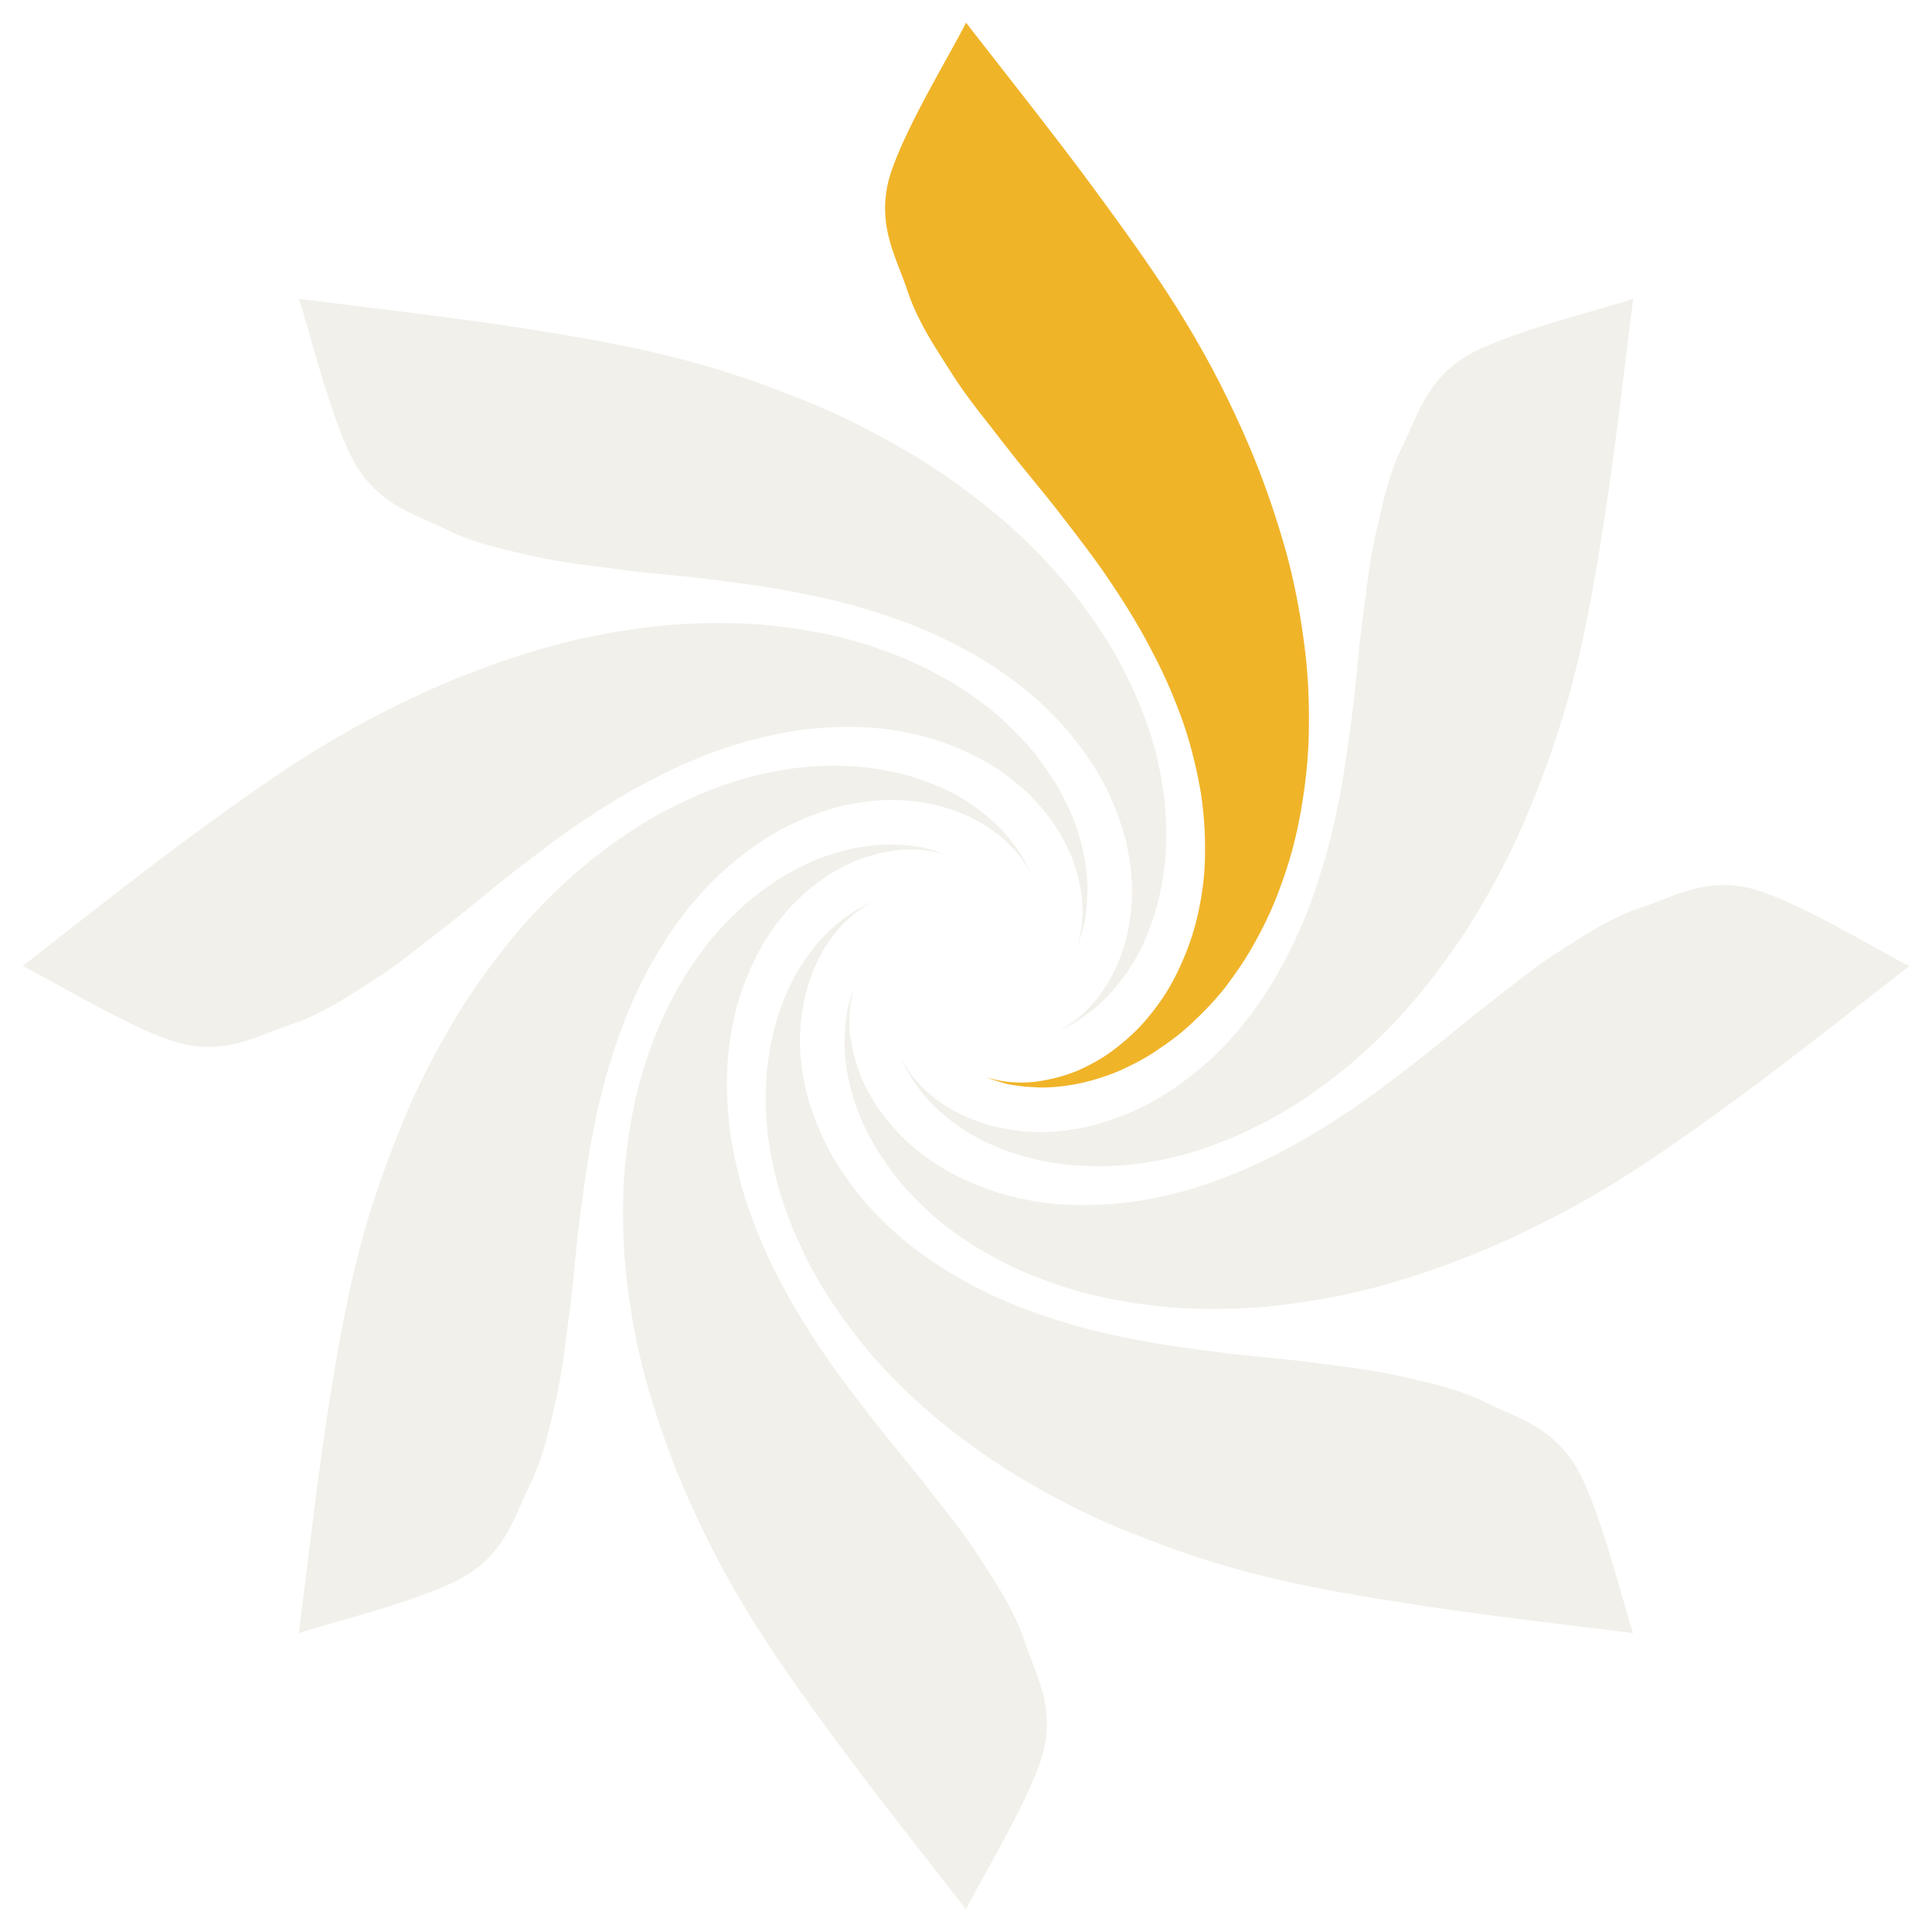
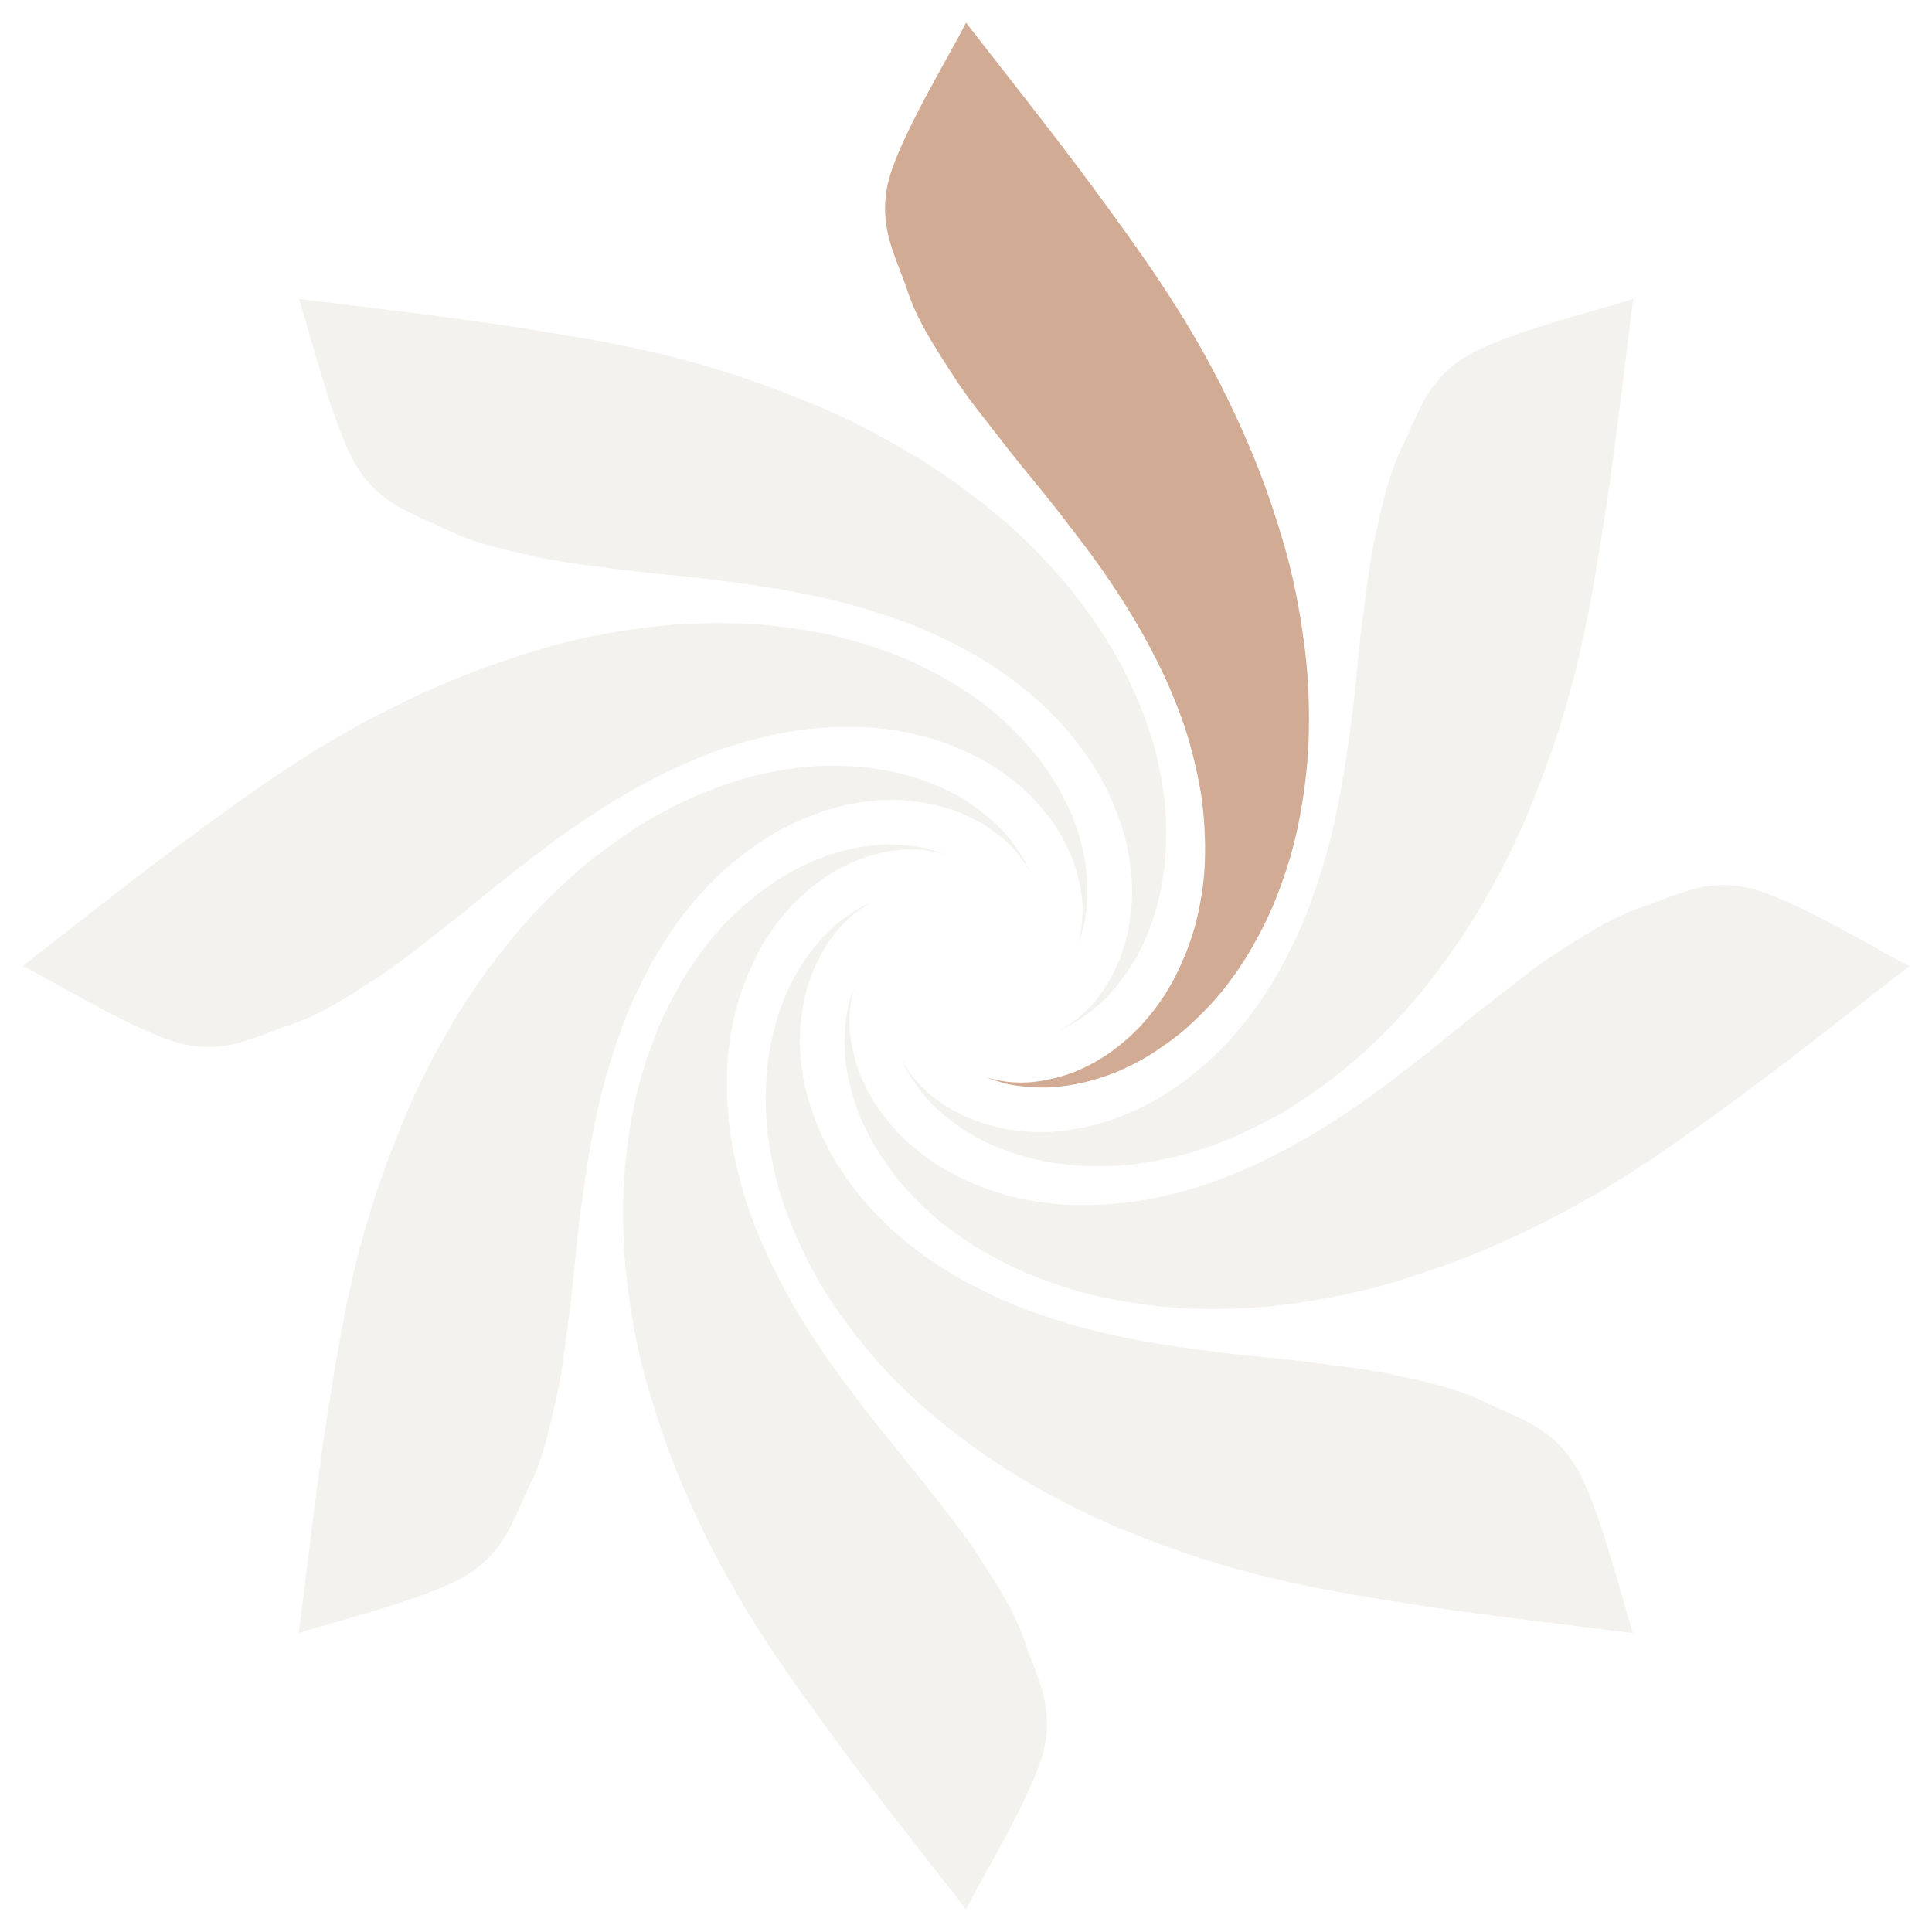
<svg xmlns="http://www.w3.org/2000/svg" viewBox="0 0 512 512" role="img" aria-label="Kinara">
-   <path d="M256.0 6.0C261.7 13.4 280.5 37.1 290.2 50.4C299.9 63.6 307.6 74.4 314.3 85.5C321.1 96.7 326.3 107.2 330.7 117.4C335.1 127.6 338.3 137.3 340.9 146.5C343.4 155.7 344.9 164.5 345.9 172.8C346.9 181.1 347.0 189.0 346.8 196.3C346.5 203.6 345.6 210.5 344.4 216.8C343.2 223.2 341.5 229.1 339.5 234.5C337.6 239.9 335.3 244.8 332.8 249.3C330.4 253.8 327.6 257.8 324.9 261.4C322.1 265.0 319.1 268.1 316.1 270.9C313.2 273.7 310.1 276.0 307.1 278.0C304.1 280.1 301.1 281.7 298.1 283.1C295.2 284.5 292.2 285.5 289.4 286.3C286.6 287.1 283.8 287.6 281.2 287.9C278.6 288.2 276.1 288.3 273.7 288.1C271.4 288.0 269.1 287.7 267.0 287.3C265.0 286.8 262.2 285.8 261.2 285.5L261.2 285.5C262.4 285.8 265.7 286.7 268.3 286.8C270.8 287.0 273.7 286.9 276.7 286.3C279.6 285.8 282.8 284.9 285.9 283.6C289.0 282.2 292.3 280.4 295.3 278.1C298.3 275.8 301.4 273.1 304.1 269.8C306.9 266.5 309.5 262.7 311.6 258.5C313.7 254.3 315.6 249.6 316.9 244.6C318.2 239.5 319.1 234.0 319.3 228.4C319.5 222.7 319.2 216.6 318.3 210.5C317.3 204.5 315.8 198.1 313.7 191.9C311.5 185.6 308.8 179.2 305.5 173.0C302.3 166.7 298.5 160.5 294.4 154.4C290.3 148.2 285.6 142.2 280.9 136.1C276.2 130.0 271.1 124.1 266.3 117.9C261.5 111.6 256.3 105.5 252.0 98.6C247.6 91.7 243.0 84.9 240.3 76.5C237.5 68.2 232.7 60.3 235.3 48.6C238.0 36.8 252.6 13.1 256.0 6.0Z" fill="#f0b429" />
-   <path d="M432.8 79.2C431.6 88.5 428.1 118.5 425.6 134.8C423.1 151.0 420.9 164.0 417.8 176.7C414.7 189.4 410.9 200.5 406.8 210.8C402.8 221.2 398.2 230.3 393.4 238.6C388.7 246.9 383.5 254.2 378.4 260.7C373.2 267.3 367.8 273.0 362.4 278.0C357.0 283.0 351.5 287.2 346.2 290.8C340.8 294.5 335.5 297.4 330.3 299.8C325.1 302.3 320.0 304.1 315.1 305.6C310.2 307.0 305.4 307.9 300.9 308.5C296.4 309.0 292.1 309.2 288.0 309.0C284.0 308.9 280.1 308.4 276.6 307.7C273.0 307.0 269.7 306.1 266.6 304.9C263.5 303.8 260.7 302.5 258.2 301.1C255.6 299.6 253.3 298.0 251.3 296.4C249.2 294.8 247.4 293.0 245.8 291.3C244.2 289.5 242.9 287.7 241.7 285.9C240.5 284.1 239.3 281.5 238.8 280.6L238.8 280.6C239.5 281.6 241.1 284.6 242.9 286.5C244.6 288.4 246.7 290.4 249.2 292.1C251.6 293.8 254.5 295.4 257.6 296.6C260.8 297.9 264.4 298.9 268.1 299.4C271.9 300.0 276.0 300.2 280.3 299.8C284.5 299.4 289.1 298.6 293.5 297.1C298.0 295.6 302.7 293.6 307.1 291.0C311.6 288.3 316.1 285.0 320.3 281.2C324.5 277.4 328.5 272.9 332.2 267.9C335.8 262.9 339.2 257.4 342.1 251.4C345.1 245.5 347.6 239.0 349.7 232.3C351.9 225.6 353.6 218.5 355.0 211.2C356.4 204.0 357.4 196.4 358.4 188.8C359.4 181.2 359.9 173.4 360.9 165.6C362.0 157.8 362.7 149.8 364.5 141.9C366.3 133.9 367.9 125.8 371.8 118.0C375.7 110.1 377.9 101.2 388.1 94.7C398.2 88.3 425.3 81.8 432.8 79.2Z" fill="#f2f0ea" />
-   <path d="M506.0 256.0C498.6 261.7 474.9 280.5 461.6 290.2C448.4 299.9 437.6 307.6 426.5 314.3C415.3 321.1 404.8 326.3 394.6 330.7C384.4 335.1 374.7 338.3 365.5 340.9C356.3 343.4 347.5 344.9 339.2 345.9C330.9 346.9 323.0 347.0 315.7 346.8C308.4 346.5 301.5 345.6 295.2 344.4C288.8 343.2 282.9 341.5 277.5 339.5C272.1 337.6 267.2 335.3 262.7 332.8C258.2 330.4 254.2 327.6 250.6 324.9C247.0 322.1 243.9 319.1 241.1 316.1C238.3 313.2 236.0 310.1 234.0 307.1C231.9 304.1 230.3 301.1 228.9 298.1C227.5 295.2 226.5 292.2 225.7 289.4C224.9 286.6 224.4 283.8 224.1 281.2C223.8 278.6 223.7 276.1 223.9 273.7C224.0 271.4 224.3 269.1 224.7 267.0C225.2 265.0 226.2 262.2 226.5 261.2L226.5 261.2C226.2 262.4 225.3 265.7 225.2 268.3C225.0 270.8 225.1 273.7 225.7 276.7C226.2 279.6 227.1 282.8 228.4 285.9C229.8 289.0 231.6 292.3 233.9 295.3C236.2 298.3 238.9 301.4 242.2 304.1C245.5 306.9 249.3 309.5 253.5 311.6C257.7 313.7 262.4 315.6 267.4 316.9C272.5 318.2 278.0 319.1 283.6 319.3C289.3 319.5 295.4 319.2 301.5 318.3C307.5 317.3 313.9 315.8 320.1 313.7C326.4 311.5 332.8 308.8 339.0 305.5C345.3 302.3 351.5 298.5 357.6 294.4C363.8 290.3 369.8 285.6 375.9 280.9C382.0 276.2 387.9 271.1 394.1 266.3C400.4 261.5 406.5 256.3 413.4 252.0C420.3 247.6 427.1 243.0 435.5 240.3C443.8 237.5 451.7 232.7 463.4 235.3C475.2 238.0 498.9 252.6 506.0 256.0Z" fill="#f2f0ea" />
-   <path d="M432.8 432.8C423.5 431.6 393.5 428.1 377.2 425.6C361.0 423.1 348.0 420.9 335.3 417.8C322.6 414.7 311.5 410.9 301.2 406.8C290.8 402.8 281.7 398.2 273.4 393.4C265.1 388.7 257.8 383.5 251.3 378.4C244.7 373.2 239.0 367.8 234.0 362.4C229.0 357.0 224.8 351.5 221.2 346.2C217.5 340.8 214.6 335.5 212.2 330.3C209.7 325.1 207.9 320.0 206.4 315.1C205.0 310.2 204.1 305.4 203.5 300.9C203.0 296.4 202.8 292.1 203.0 288.0C203.1 284.0 203.6 280.1 204.3 276.6C205.0 273.0 205.9 269.7 207.1 266.6C208.2 263.5 209.5 260.7 210.9 258.2C212.4 255.6 214.0 253.3 215.6 251.3C217.2 249.2 219.0 247.4 220.7 245.8C222.5 244.2 224.3 242.9 226.1 241.7C227.9 240.5 230.5 239.3 231.4 238.8L231.4 238.8C230.4 239.5 227.4 241.1 225.5 242.9C223.6 244.6 221.6 246.7 219.9 249.2C218.2 251.6 216.6 254.5 215.4 257.6C214.1 260.8 213.1 264.4 212.6 268.1C212.0 271.9 211.8 276.0 212.2 280.3C212.6 284.5 213.4 289.1 214.9 293.5C216.4 298.0 218.4 302.7 221.0 307.1C223.7 311.6 227.0 316.1 230.8 320.3C234.6 324.5 239.1 328.5 244.1 332.2C249.1 335.8 254.6 339.2 260.6 342.1C266.5 345.1 273.0 347.6 279.7 349.7C286.4 351.9 293.5 353.6 300.8 355.0C308.0 356.4 315.6 357.4 323.2 358.4C330.8 359.4 338.6 359.9 346.4 360.9C354.2 362.0 362.2 362.7 370.1 364.5C378.1 366.3 386.2 367.9 394.0 371.8C401.9 375.7 410.8 377.9 417.3 388.1C423.7 398.2 430.2 425.3 432.8 432.8Z" fill="#f2f0ea" />
-   <path d="M256.0 506.0C250.3 498.6 231.5 474.9 221.8 461.6C212.1 448.4 204.4 437.6 197.7 426.5C190.9 415.3 185.7 404.8 181.3 394.6C176.9 384.4 173.7 374.7 171.1 365.5C168.6 356.3 167.1 347.5 166.1 339.2C165.1 330.9 165.0 323.0 165.2 315.7C165.5 308.4 166.4 301.5 167.6 295.2C168.8 288.8 170.5 282.9 172.5 277.5C174.4 272.1 176.7 267.2 179.2 262.7C181.6 258.2 184.4 254.2 187.1 250.6C189.9 247.0 192.9 243.9 195.9 241.1C198.8 238.3 201.9 236.0 204.9 234.0C207.9 231.9 210.9 230.3 213.9 228.9C216.8 227.5 219.8 226.5 222.6 225.7C225.4 224.9 228.2 224.4 230.8 224.1C233.4 223.8 235.9 223.7 238.3 223.9C240.6 224.0 242.9 224.3 245.0 224.7C247.0 225.2 249.8 226.2 250.8 226.5L250.8 226.5C249.6 226.2 246.3 225.3 243.7 225.2C241.2 225.0 238.3 225.1 235.3 225.7C232.4 226.2 229.2 227.1 226.1 228.4C223.0 229.8 219.7 231.6 216.7 233.9C213.7 236.2 210.6 238.9 207.9 242.2C205.1 245.5 202.5 249.3 200.4 253.5C198.3 257.7 196.4 262.4 195.1 267.4C193.8 272.5 192.9 278.0 192.7 283.6C192.5 289.3 192.8 295.4 193.7 301.5C194.7 307.5 196.2 313.9 198.3 320.1C200.5 326.4 203.2 332.8 206.5 339.0C209.7 345.3 213.5 351.5 217.6 357.6C221.7 363.8 226.4 369.8 231.1 375.9C235.8 382.0 240.9 387.9 245.7 394.1C250.5 400.4 255.7 406.5 260.0 413.4C264.4 420.3 269.0 427.1 271.7 435.5C274.5 443.8 279.3 451.7 276.7 463.4C274.0 475.2 259.4 498.9 256.0 506.0Z" fill="#f2f0ea" />
-   <path d="M79.2 432.8C80.4 423.5 83.9 393.5 86.4 377.2C88.9 361.0 91.1 348.0 94.2 335.3C97.3 322.6 101.1 311.5 105.2 301.2C109.2 290.8 113.8 281.7 118.6 273.4C123.3 265.1 128.5 257.8 133.6 251.3C138.8 244.7 144.2 239.0 149.6 234.0C155.0 229.0 160.5 224.8 165.8 221.2C171.2 217.5 176.5 214.6 181.7 212.2C186.9 209.7 192.0 207.9 196.9 206.4C201.8 205.0 206.6 204.1 211.1 203.5C215.6 203.0 219.9 202.8 224.0 203.0C228.0 203.1 231.9 203.6 235.4 204.3C239.0 205.0 242.3 205.9 245.4 207.1C248.5 208.2 251.3 209.5 253.8 210.9C256.4 212.4 258.7 214.0 260.7 215.6C262.8 217.2 264.6 219.0 266.2 220.7C267.8 222.5 269.1 224.3 270.3 226.1C271.5 227.9 272.7 230.5 273.2 231.4L273.2 231.4C272.5 230.4 270.9 227.4 269.1 225.5C267.4 223.6 265.3 221.6 262.8 219.9C260.4 218.2 257.5 216.6 254.4 215.4C251.2 214.1 247.6 213.1 243.9 212.6C240.1 212.0 236.0 211.8 231.7 212.2C227.5 212.6 222.9 213.4 218.5 214.9C214.0 216.4 209.3 218.4 204.9 221.0C200.4 223.7 195.9 227.0 191.7 230.8C187.5 234.6 183.5 239.1 179.8 244.1C176.2 249.1 172.8 254.6 169.9 260.6C166.9 266.5 164.4 273.0 162.3 279.7C160.1 286.4 158.4 293.5 157.0 300.8C155.6 308.0 154.6 315.6 153.6 323.2C152.6 330.8 152.1 338.6 151.1 346.4C150.0 354.2 149.3 362.2 147.5 370.1C145.7 378.1 144.1 386.2 140.2 394.0C136.3 401.9 134.1 410.8 123.9 417.3C113.8 423.7 86.7 430.2 79.2 432.8Z" fill="#f2f0ea" />
-   <path d="M6.0 256.0C13.4 250.3 37.1 231.5 50.4 221.8C63.6 212.1 74.4 204.4 85.5 197.7C96.7 190.9 107.2 185.7 117.4 181.3C127.6 176.9 137.3 173.7 146.5 171.1C155.7 168.6 164.5 167.1 172.8 166.1C181.1 165.1 189.0 165.0 196.3 165.2C203.6 165.5 210.5 166.4 216.8 167.6C223.2 168.8 229.1 170.5 234.5 172.5C239.9 174.4 244.8 176.7 249.3 179.2C253.8 181.6 257.8 184.4 261.4 187.1C265.0 189.9 268.1 192.9 270.9 195.9C273.7 198.8 276.0 201.9 278.0 204.9C280.1 207.9 281.7 210.9 283.1 213.9C284.5 216.8 285.5 219.8 286.3 222.6C287.1 225.4 287.6 228.2 287.9 230.8C288.2 233.4 288.3 235.9 288.1 238.3C288.0 240.6 287.7 242.9 287.3 245.0C286.8 247.0 285.8 249.8 285.5 250.8L285.5 250.8C285.8 249.6 286.7 246.3 286.8 243.7C287.0 241.2 286.9 238.3 286.3 235.3C285.8 232.4 284.9 229.2 283.6 226.1C282.2 223.0 280.4 219.7 278.1 216.7C275.8 213.7 273.1 210.6 269.8 207.9C266.5 205.1 262.7 202.5 258.5 200.4C254.3 198.3 249.6 196.4 244.6 195.1C239.5 193.8 234.0 192.9 228.4 192.7C222.7 192.5 216.6 192.8 210.5 193.7C204.5 194.7 198.1 196.2 191.9 198.3C185.6 200.5 179.2 203.2 173.0 206.5C166.7 209.7 160.5 213.5 154.4 217.6C148.2 221.7 142.2 226.4 136.1 231.1C130.0 235.8 124.1 240.9 117.9 245.7C111.6 250.5 105.5 255.7 98.6 260.0C91.7 264.4 84.9 269.0 76.5 271.7C68.2 274.5 60.3 279.3 48.6 276.7C36.8 274.0 13.1 259.4 6.0 256.0Z" fill="#f2f0ea" />
-   <path d="M79.2 79.2C88.5 80.4 118.5 83.9 134.8 86.4C151.0 88.9 164.0 91.1 176.7 94.2C189.4 97.3 200.5 101.1 210.8 105.2C221.2 109.2 230.3 113.8 238.6 118.6C246.9 123.3 254.2 128.5 260.7 133.6C267.3 138.8 273.0 144.2 278.0 149.6C283.0 155.0 287.2 160.5 290.8 165.8C294.5 171.2 297.4 176.5 299.8 181.7C302.3 186.9 304.1 192.0 305.6 196.9C307.0 201.8 307.9 206.6 308.5 211.1C309.0 215.6 309.2 219.9 309.0 224.0C308.9 228.0 308.4 231.9 307.7 235.4C307.0 239.0 306.1 242.3 304.9 245.4C303.8 248.5 302.5 251.3 301.1 253.8C299.6 256.4 298.0 258.7 296.4 260.7C294.8 262.8 293.0 264.6 291.3 266.2C289.5 267.8 287.7 269.1 285.9 270.3C284.1 271.5 281.5 272.7 280.6 273.2L280.6 273.2C281.6 272.5 284.6 270.9 286.5 269.1C288.4 267.4 290.4 265.3 292.1 262.8C293.8 260.4 295.4 257.5 296.6 254.4C297.9 251.2 298.9 247.6 299.4 243.9C300.0 240.1 300.2 236.0 299.8 231.7C299.4 227.5 298.6 222.9 297.1 218.5C295.6 214.0 293.6 209.3 291.0 204.9C288.3 200.4 285.0 195.9 281.2 191.7C277.4 187.5 272.9 183.5 267.9 179.8C262.9 176.2 257.4 172.8 251.4 169.9C245.5 166.9 239.0 164.4 232.3 162.3C225.6 160.1 218.5 158.4 211.2 157.0C204.0 155.6 196.4 154.6 188.8 153.6C181.2 152.6 173.4 152.1 165.6 151.1C157.8 150.0 149.8 149.3 141.9 147.5C133.9 145.7 125.8 144.1 118.0 140.2C110.1 136.3 101.2 134.1 94.7 123.9C88.3 113.8 81.8 86.7 79.2 79.2Z" fill="#f2f0ea" />
+   <path d="M256.0 6.0C261.7 13.4 280.5 37.1 290.2 50.4C299.9 63.6 307.6 74.4 314.3 85.5C321.1 96.7 326.3 107.2 330.7 117.4C335.1 127.6 338.3 137.3 340.9 146.5C343.4 155.7 344.9 164.5 345.9 172.8C346.9 181.1 347.0 189.0 346.8 196.3C346.5 203.6 345.6 210.5 344.4 216.8C343.2 223.2 341.5 229.1 339.5 234.5C337.6 239.9 335.3 244.8 332.8 249.3C330.4 253.8 327.6 257.8 324.9 261.4C322.1 265.0 319.1 268.1 316.1 270.9C313.2 273.7 310.1 276.0 307.1 278.0C304.1 280.1 301.1 281.7 298.1 283.1C295.2 284.5 292.2 285.5 289.4 286.3C286.6 287.1 283.8 287.6 281.2 287.9C278.6 288.2 276.1 288.3 273.7 288.1C271.4 288.0 269.1 287.7 267.0 287.3C265.0 286.8 262.2 285.8 261.2 285.5L261.2 285.5C262.4 285.8 265.7 286.7 268.3 286.8C270.8 287.0 273.7 286.9 276.7 286.3C279.6 285.8 282.8 284.9 285.9 283.6C289.0 282.2 292.3 280.4 295.3 278.1C298.3 275.8 301.4 273.1 304.1 269.8C306.9 266.5 309.5 262.7 311.6 258.5C313.7 254.3 315.6 249.6 316.9 244.6C318.2 239.5 319.1 234.0 319.3 228.4C319.5 222.7 319.2 216.6 318.3 210.5C317.3 204.5 315.8 198.1 313.7 191.9C311.5 185.6 308.8 179.2 305.5 173.0C302.3 166.7 298.5 160.5 294.4 154.4C290.3 148.2 285.6 142.2 280.9 136.1C276.2 130.0 271.1 124.1 266.3 117.9C261.5 111.6 256.3 105.5 252.0 98.6C247.6 91.7 243.0 84.9 240.3 76.5C237.5 68.2 232.7 60.3 235.3 48.6C238.0 36.8 252.6 13.1 256.0 6.0Z" fill="#d2ab94" />
+   <path d="M432.8 79.2C431.6 88.5 428.1 118.5 425.6 134.8C423.1 151.0 420.9 164.0 417.8 176.7C414.7 189.4 410.9 200.5 406.8 210.8C402.8 221.2 398.2 230.3 393.4 238.6C388.7 246.9 383.5 254.2 378.4 260.7C373.2 267.3 367.8 273.0 362.4 278.0C357.0 283.0 351.5 287.2 346.2 290.8C340.8 294.5 335.5 297.4 330.3 299.8C325.1 302.3 320.0 304.1 315.1 305.6C310.2 307.0 305.4 307.9 300.9 308.5C296.4 309.0 292.1 309.2 288.0 309.0C284.0 308.9 280.1 308.4 276.6 307.7C273.0 307.0 269.7 306.1 266.6 304.9C263.5 303.8 260.7 302.5 258.2 301.1C255.6 299.6 253.3 298.0 251.3 296.4C249.2 294.8 247.4 293.0 245.8 291.3C244.2 289.5 242.9 287.7 241.7 285.9C240.5 284.1 239.3 281.5 238.8 280.6L238.8 280.6C239.5 281.6 241.1 284.6 242.9 286.5C244.6 288.4 246.7 290.4 249.2 292.1C251.6 293.8 254.5 295.4 257.6 296.6C260.8 297.9 264.4 298.9 268.1 299.4C271.9 300.0 276.0 300.2 280.3 299.8C284.5 299.4 289.1 298.6 293.5 297.1C298.0 295.6 302.7 293.6 307.1 291.0C311.6 288.3 316.1 285.0 320.3 281.2C324.5 277.4 328.5 272.9 332.2 267.9C335.8 262.9 339.2 257.4 342.1 251.4C345.1 245.5 347.6 239.0 349.7 232.3C351.9 225.6 353.6 218.5 355.0 211.2C356.4 204.0 357.4 196.4 358.4 188.8C359.4 181.2 359.9 173.4 360.9 165.6C362.0 157.8 362.7 149.8 364.5 141.9C366.3 133.9 367.9 125.8 371.8 118.0C375.7 110.1 377.9 101.2 388.1 94.7C398.2 88.3 425.3 81.8 432.8 79.2Z" fill="#f3f2ee" />
+   <path d="M506.0 256.0C498.6 261.7 474.9 280.5 461.6 290.2C448.4 299.9 437.6 307.6 426.5 314.3C415.3 321.1 404.8 326.3 394.6 330.7C384.4 335.1 374.7 338.3 365.5 340.9C356.3 343.4 347.5 344.9 339.2 345.9C330.9 346.9 323.0 347.0 315.7 346.8C308.4 346.5 301.5 345.6 295.2 344.4C288.8 343.2 282.9 341.5 277.5 339.5C272.1 337.6 267.2 335.3 262.7 332.8C258.2 330.4 254.2 327.6 250.6 324.9C247.0 322.1 243.9 319.1 241.1 316.1C238.3 313.2 236.0 310.1 234.0 307.1C231.9 304.1 230.3 301.1 228.9 298.1C227.5 295.2 226.5 292.2 225.7 289.4C224.9 286.6 224.4 283.8 224.1 281.2C223.8 278.6 223.7 276.1 223.9 273.7C224.0 271.4 224.3 269.1 224.7 267.0C225.2 265.0 226.2 262.2 226.5 261.2L226.5 261.2C226.2 262.4 225.3 265.7 225.2 268.3C225.0 270.8 225.1 273.7 225.7 276.7C226.2 279.6 227.1 282.8 228.4 285.9C229.8 289.0 231.6 292.3 233.9 295.3C236.2 298.3 238.9 301.4 242.2 304.1C245.5 306.9 249.3 309.5 253.5 311.6C257.7 313.7 262.4 315.6 267.4 316.9C272.5 318.2 278.0 319.1 283.6 319.3C289.3 319.5 295.4 319.2 301.5 318.3C307.5 317.3 313.9 315.8 320.1 313.7C326.4 311.5 332.8 308.8 339.0 305.5C345.3 302.3 351.5 298.5 357.6 294.4C363.8 290.3 369.8 285.6 375.9 280.9C382.0 276.2 387.9 271.1 394.1 266.3C400.4 261.5 406.5 256.3 413.4 252.0C420.3 247.6 427.1 243.0 435.5 240.3C443.8 237.5 451.7 232.7 463.4 235.3C475.2 238.0 498.9 252.6 506.0 256.0Z" fill="#f3f2ee" />
+   <path d="M432.8 432.8C423.5 431.6 393.5 428.1 377.2 425.6C361.0 423.1 348.0 420.9 335.3 417.8C322.6 414.7 311.5 410.9 301.2 406.8C290.8 402.8 281.7 398.2 273.4 393.4C265.1 388.7 257.8 383.5 251.3 378.4C244.7 373.2 239.0 367.8 234.0 362.4C229.0 357.0 224.8 351.5 221.2 346.2C217.5 340.8 214.6 335.5 212.2 330.3C209.7 325.1 207.9 320.0 206.4 315.1C205.0 310.2 204.1 305.4 203.5 300.9C203.0 296.4 202.8 292.1 203.0 288.0C203.1 284.0 203.6 280.1 204.3 276.6C205.0 273.0 205.9 269.7 207.1 266.6C208.2 263.5 209.5 260.7 210.9 258.2C212.4 255.6 214.0 253.3 215.6 251.3C217.2 249.2 219.0 247.4 220.7 245.8C222.5 244.2 224.3 242.9 226.1 241.7C227.9 240.5 230.5 239.3 231.4 238.8L231.4 238.8C230.4 239.5 227.4 241.1 225.5 242.9C223.6 244.6 221.6 246.7 219.9 249.2C218.2 251.6 216.6 254.5 215.4 257.6C214.1 260.8 213.1 264.4 212.6 268.1C212.0 271.9 211.8 276.0 212.2 280.3C212.6 284.5 213.4 289.1 214.9 293.5C216.4 298.0 218.4 302.7 221.0 307.1C223.7 311.6 227.0 316.1 230.8 320.3C234.6 324.5 239.1 328.5 244.1 332.2C249.1 335.8 254.6 339.2 260.6 342.1C266.5 345.1 273.0 347.6 279.7 349.7C286.4 351.9 293.5 353.6 300.8 355.0C308.0 356.4 315.6 357.4 323.2 358.4C330.8 359.4 338.6 359.9 346.4 360.9C354.2 362.0 362.2 362.7 370.1 364.5C378.1 366.3 386.2 367.9 394.0 371.8C401.9 375.7 410.8 377.9 417.3 388.1C423.7 398.2 430.2 425.3 432.8 432.8Z" fill="#f3f2ee" />
+   <path d="M256.0 506.0C250.3 498.6 231.5 474.9 221.8 461.6C212.1 448.4 204.4 437.6 197.7 426.5C190.9 415.3 185.7 404.8 181.3 394.6C176.9 384.4 173.7 374.7 171.1 365.5C168.6 356.3 167.1 347.5 166.1 339.2C165.1 330.9 165.0 323.0 165.2 315.7C165.5 308.4 166.4 301.5 167.6 295.2C168.8 288.8 170.5 282.9 172.5 277.5C174.4 272.1 176.7 267.2 179.2 262.7C181.6 258.2 184.4 254.2 187.1 250.6C189.9 247.0 192.9 243.9 195.9 241.1C198.8 238.3 201.9 236.0 204.9 234.0C207.9 231.9 210.9 230.3 213.9 228.9C216.8 227.5 219.8 226.5 222.6 225.7C225.4 224.9 228.2 224.4 230.8 224.1C233.4 223.8 235.9 223.7 238.3 223.9C240.6 224.0 242.9 224.3 245.0 224.7C247.0 225.2 249.8 226.2 250.8 226.5L250.8 226.5C249.6 226.2 246.3 225.3 243.7 225.2C241.2 225.0 238.3 225.1 235.3 225.7C232.4 226.2 229.2 227.1 226.1 228.4C223.0 229.8 219.7 231.6 216.7 233.9C213.7 236.2 210.6 238.9 207.9 242.2C205.1 245.5 202.5 249.3 200.4 253.5C198.3 257.7 196.4 262.4 195.1 267.4C193.8 272.5 192.9 278.0 192.7 283.6C192.5 289.3 192.8 295.4 193.7 301.5C194.7 307.5 196.2 313.9 198.3 320.1C200.5 326.4 203.2 332.8 206.5 339.0C209.7 345.3 213.5 351.5 217.6 357.6C221.7 363.8 226.4 369.8 231.1 375.9C235.8 382.0 240.9 387.9 245.7 394.1C250.5 400.4 255.7 406.5 260.0 413.4C264.4 420.3 269.0 427.1 271.7 435.5C274.5 443.8 279.3 451.7 276.7 463.4C274.0 475.2 259.4 498.9 256.0 506.0Z" fill="#f3f2ee" />
+   <path d="M79.2 432.8C80.4 423.5 83.9 393.5 86.4 377.2C88.9 361.0 91.1 348.0 94.2 335.3C97.3 322.6 101.1 311.5 105.2 301.2C109.2 290.8 113.8 281.7 118.6 273.4C123.3 265.1 128.5 257.8 133.6 251.3C138.8 244.7 144.2 239.0 149.6 234.0C155.0 229.0 160.5 224.8 165.8 221.2C171.2 217.5 176.5 214.6 181.7 212.2C186.9 209.7 192.0 207.9 196.9 206.4C201.8 205.0 206.6 204.1 211.1 203.5C215.6 203.0 219.9 202.8 224.0 203.0C228.0 203.1 231.9 203.6 235.4 204.3C239.0 205.0 242.3 205.9 245.4 207.1C248.5 208.2 251.3 209.5 253.8 210.9C256.4 212.4 258.7 214.0 260.7 215.6C262.8 217.2 264.6 219.0 266.2 220.7C267.8 222.5 269.1 224.3 270.3 226.1C271.5 227.9 272.7 230.5 273.2 231.4L273.2 231.4C272.5 230.4 270.9 227.4 269.1 225.5C267.4 223.6 265.3 221.6 262.8 219.9C260.4 218.2 257.5 216.6 254.4 215.4C251.2 214.1 247.6 213.1 243.9 212.6C240.1 212.0 236.0 211.8 231.7 212.2C227.5 212.6 222.9 213.4 218.5 214.9C214.0 216.4 209.3 218.4 204.9 221.0C200.4 223.7 195.9 227.0 191.7 230.8C187.5 234.6 183.5 239.1 179.8 244.1C176.2 249.1 172.8 254.6 169.9 260.6C166.9 266.5 164.4 273.0 162.3 279.7C160.1 286.4 158.4 293.5 157.0 300.8C155.6 308.0 154.6 315.6 153.6 323.2C152.6 330.8 152.1 338.6 151.1 346.4C150.0 354.2 149.3 362.2 147.5 370.1C145.7 378.1 144.1 386.2 140.2 394.0C136.3 401.9 134.1 410.8 123.9 417.3C113.8 423.7 86.7 430.2 79.2 432.8Z" fill="#f3f2ee" />
+   <path d="M6.0 256.0C13.4 250.3 37.1 231.5 50.4 221.8C63.6 212.1 74.4 204.4 85.5 197.7C96.7 190.9 107.2 185.7 117.4 181.3C127.6 176.9 137.3 173.7 146.5 171.1C155.7 168.6 164.5 167.1 172.8 166.1C181.1 165.1 189.0 165.0 196.3 165.2C203.6 165.5 210.5 166.4 216.8 167.6C223.2 168.8 229.1 170.5 234.5 172.5C239.9 174.4 244.8 176.7 249.3 179.2C253.8 181.6 257.8 184.4 261.4 187.1C265.0 189.9 268.1 192.9 270.9 195.9C273.7 198.8 276.0 201.9 278.0 204.9C280.1 207.9 281.7 210.9 283.1 213.9C284.5 216.8 285.5 219.8 286.3 222.6C287.1 225.4 287.6 228.2 287.9 230.8C288.2 233.4 288.3 235.9 288.1 238.3C288.0 240.6 287.7 242.9 287.3 245.0C286.8 247.0 285.8 249.8 285.5 250.8L285.5 250.8C285.8 249.6 286.7 246.3 286.8 243.7C287.0 241.2 286.9 238.3 286.3 235.3C285.8 232.4 284.9 229.2 283.6 226.1C282.2 223.0 280.4 219.7 278.1 216.7C275.8 213.7 273.1 210.6 269.8 207.9C266.5 205.1 262.7 202.5 258.5 200.4C254.3 198.3 249.6 196.4 244.6 195.1C239.5 193.8 234.0 192.9 228.4 192.7C222.7 192.5 216.6 192.8 210.5 193.7C204.5 194.7 198.1 196.2 191.9 198.3C185.6 200.5 179.2 203.2 173.0 206.5C166.7 209.7 160.5 213.5 154.4 217.6C148.2 221.7 142.2 226.4 136.1 231.1C130.0 235.8 124.1 240.9 117.9 245.7C111.6 250.5 105.5 255.7 98.6 260.0C91.7 264.4 84.9 269.0 76.5 271.7C68.2 274.5 60.3 279.3 48.6 276.7C36.8 274.0 13.1 259.4 6.0 256.0Z" fill="#f3f2ee" />
+   <path d="M79.2 79.2C88.5 80.4 118.5 83.9 134.8 86.4C151.0 88.9 164.0 91.1 176.7 94.2C189.4 97.3 200.5 101.1 210.8 105.2C221.2 109.2 230.3 113.8 238.6 118.6C246.9 123.3 254.2 128.5 260.7 133.6C267.3 138.8 273.0 144.2 278.0 149.6C283.0 155.0 287.2 160.5 290.8 165.8C294.5 171.2 297.4 176.5 299.8 181.7C302.3 186.9 304.1 192.0 305.6 196.9C307.0 201.8 307.9 206.6 308.5 211.1C309.0 215.6 309.2 219.9 309.0 224.0C308.9 228.0 308.4 231.9 307.7 235.4C307.0 239.0 306.1 242.3 304.9 245.4C303.8 248.5 302.5 251.3 301.1 253.8C299.6 256.4 298.0 258.7 296.4 260.7C294.8 262.8 293.0 264.6 291.3 266.2C289.5 267.8 287.7 269.1 285.9 270.3C284.1 271.5 281.5 272.7 280.6 273.2L280.6 273.2C281.6 272.5 284.6 270.9 286.5 269.1C288.4 267.4 290.4 265.3 292.1 262.8C293.8 260.4 295.4 257.5 296.6 254.4C297.9 251.2 298.9 247.6 299.4 243.9C300.0 240.1 300.2 236.0 299.8 231.7C299.4 227.5 298.6 222.9 297.1 218.5C295.6 214.0 293.6 209.3 291.0 204.9C288.3 200.4 285.0 195.9 281.2 191.7C277.4 187.5 272.9 183.5 267.9 179.8C262.9 176.2 257.4 172.8 251.4 169.9C245.5 166.9 239.0 164.4 232.3 162.3C225.6 160.1 218.5 158.4 211.2 157.0C204.0 155.6 196.4 154.6 188.8 153.6C181.2 152.6 173.4 152.1 165.6 151.1C157.8 150.0 149.8 149.3 141.9 147.5C133.9 145.7 125.8 144.1 118.0 140.2C110.1 136.3 101.2 134.1 94.7 123.9C88.3 113.8 81.8 86.7 79.2 79.2Z" fill="#f3f2ee" />
</svg>
